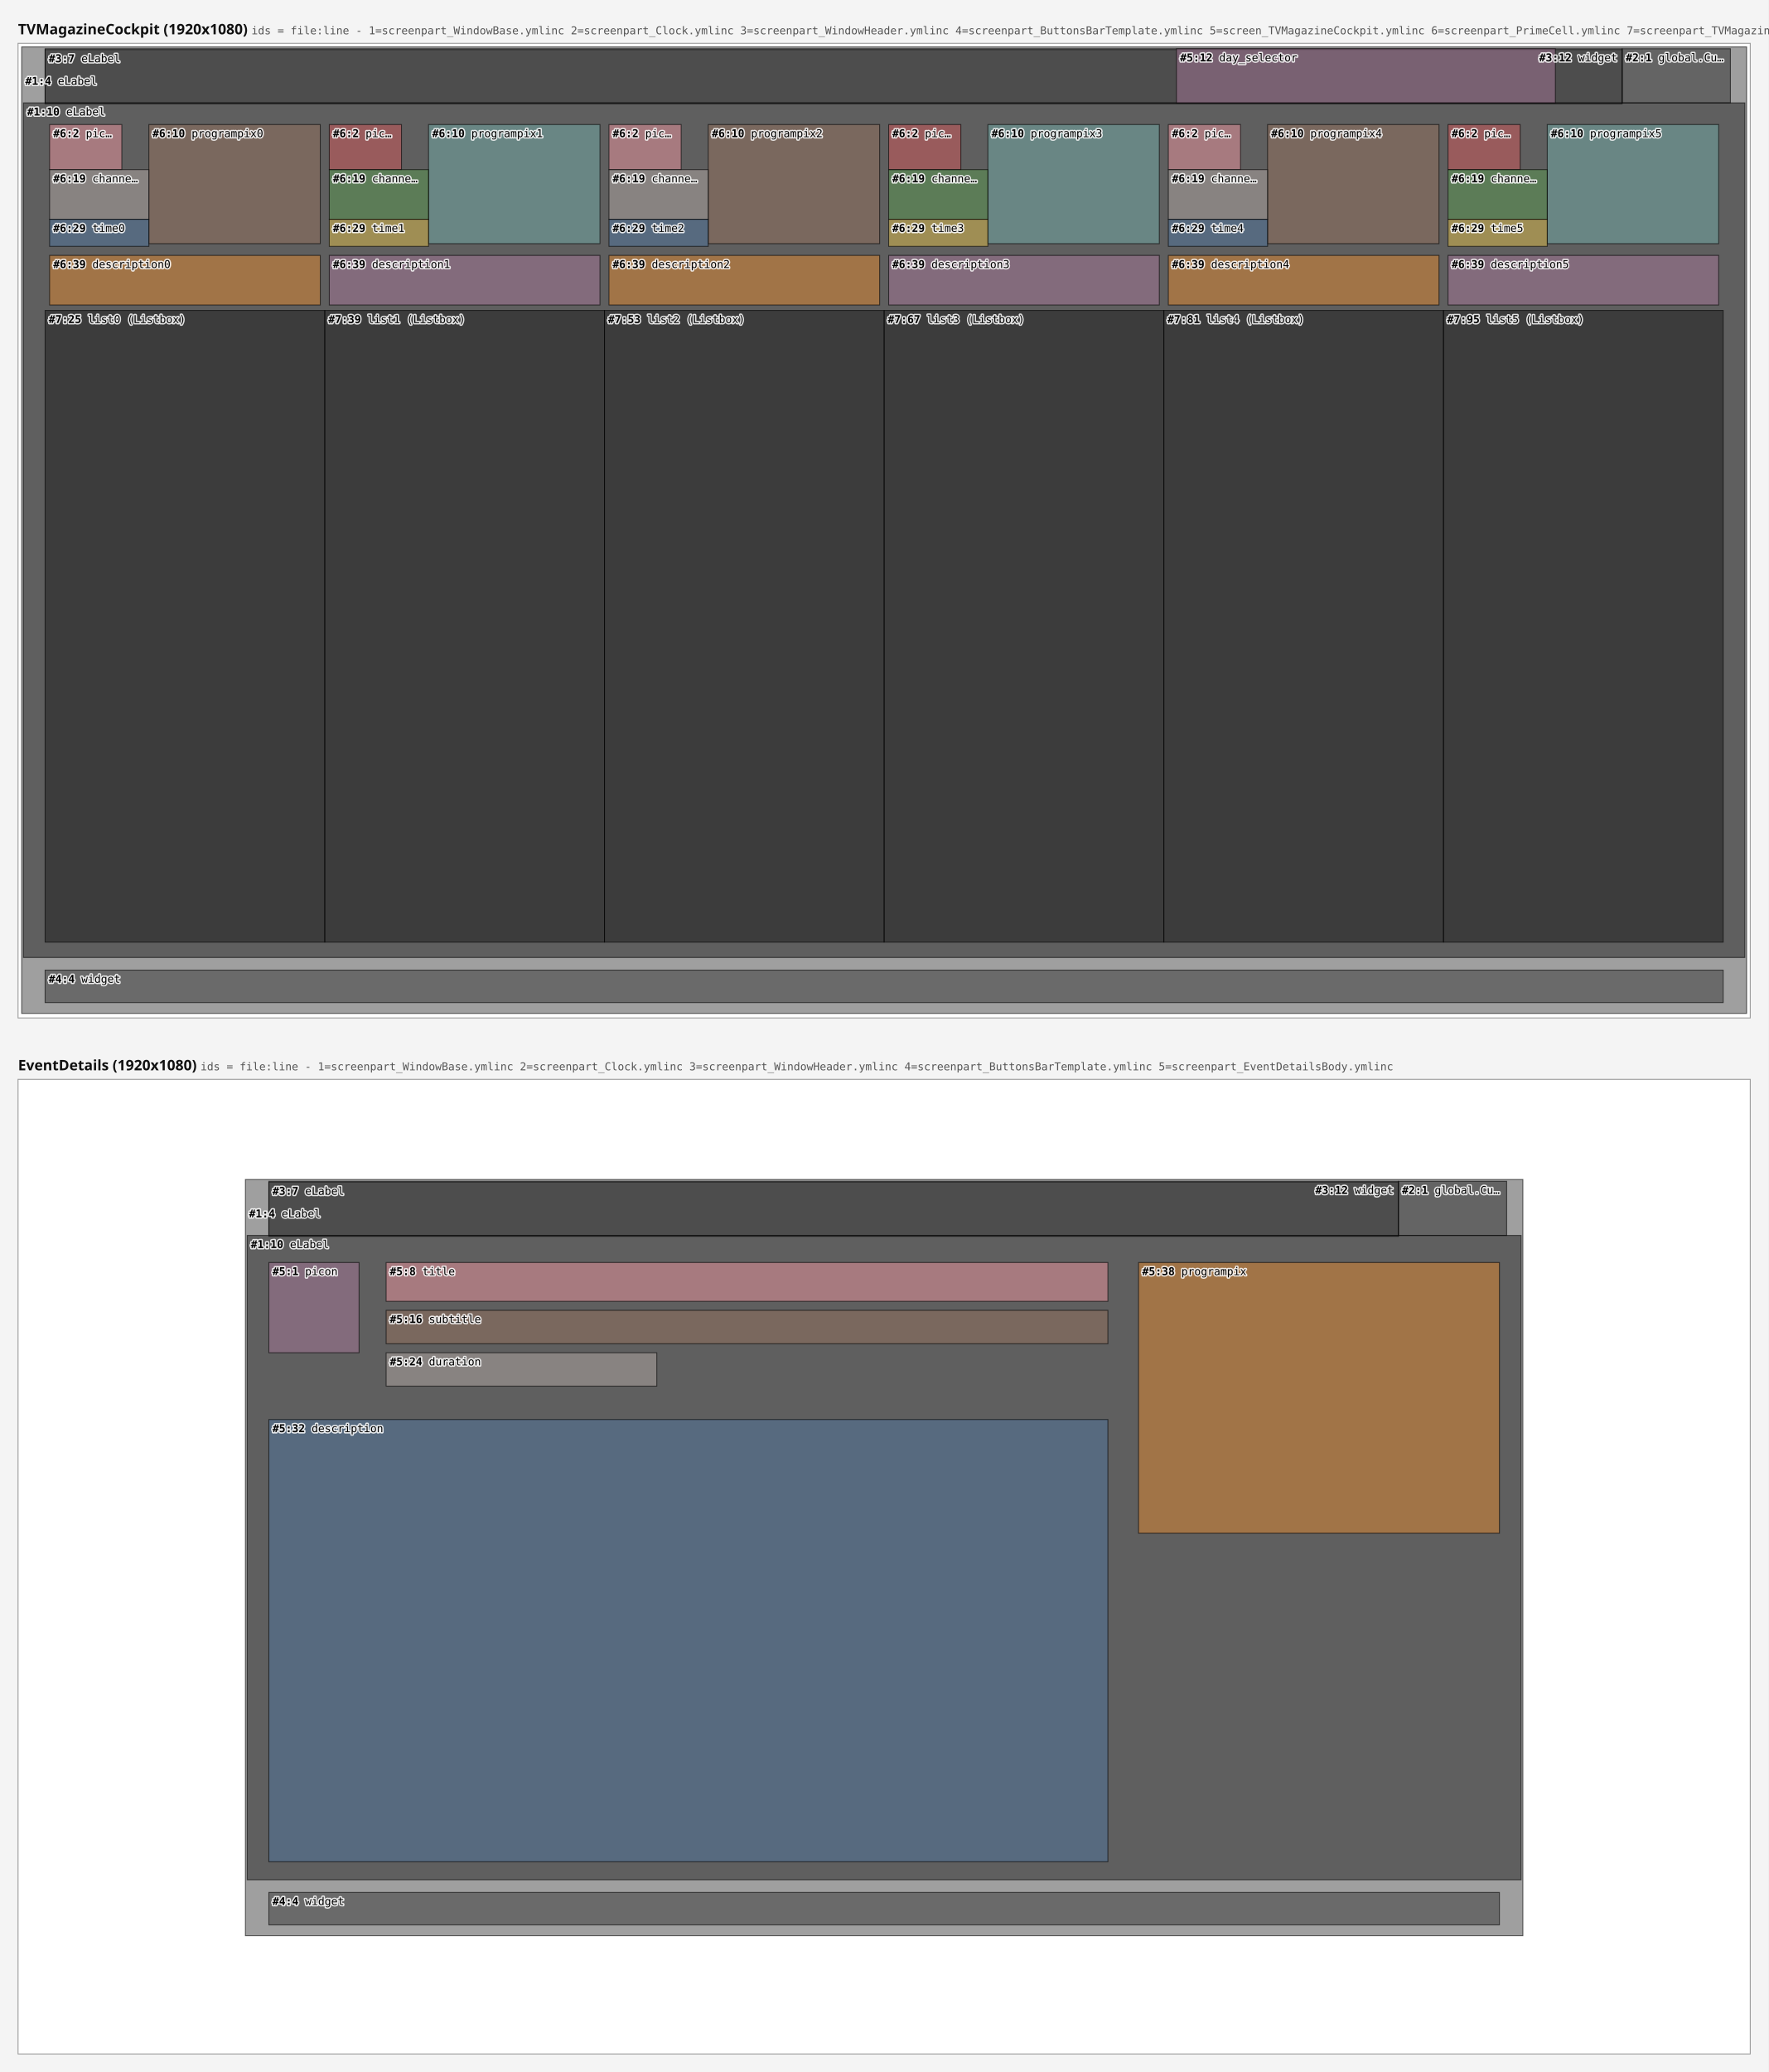
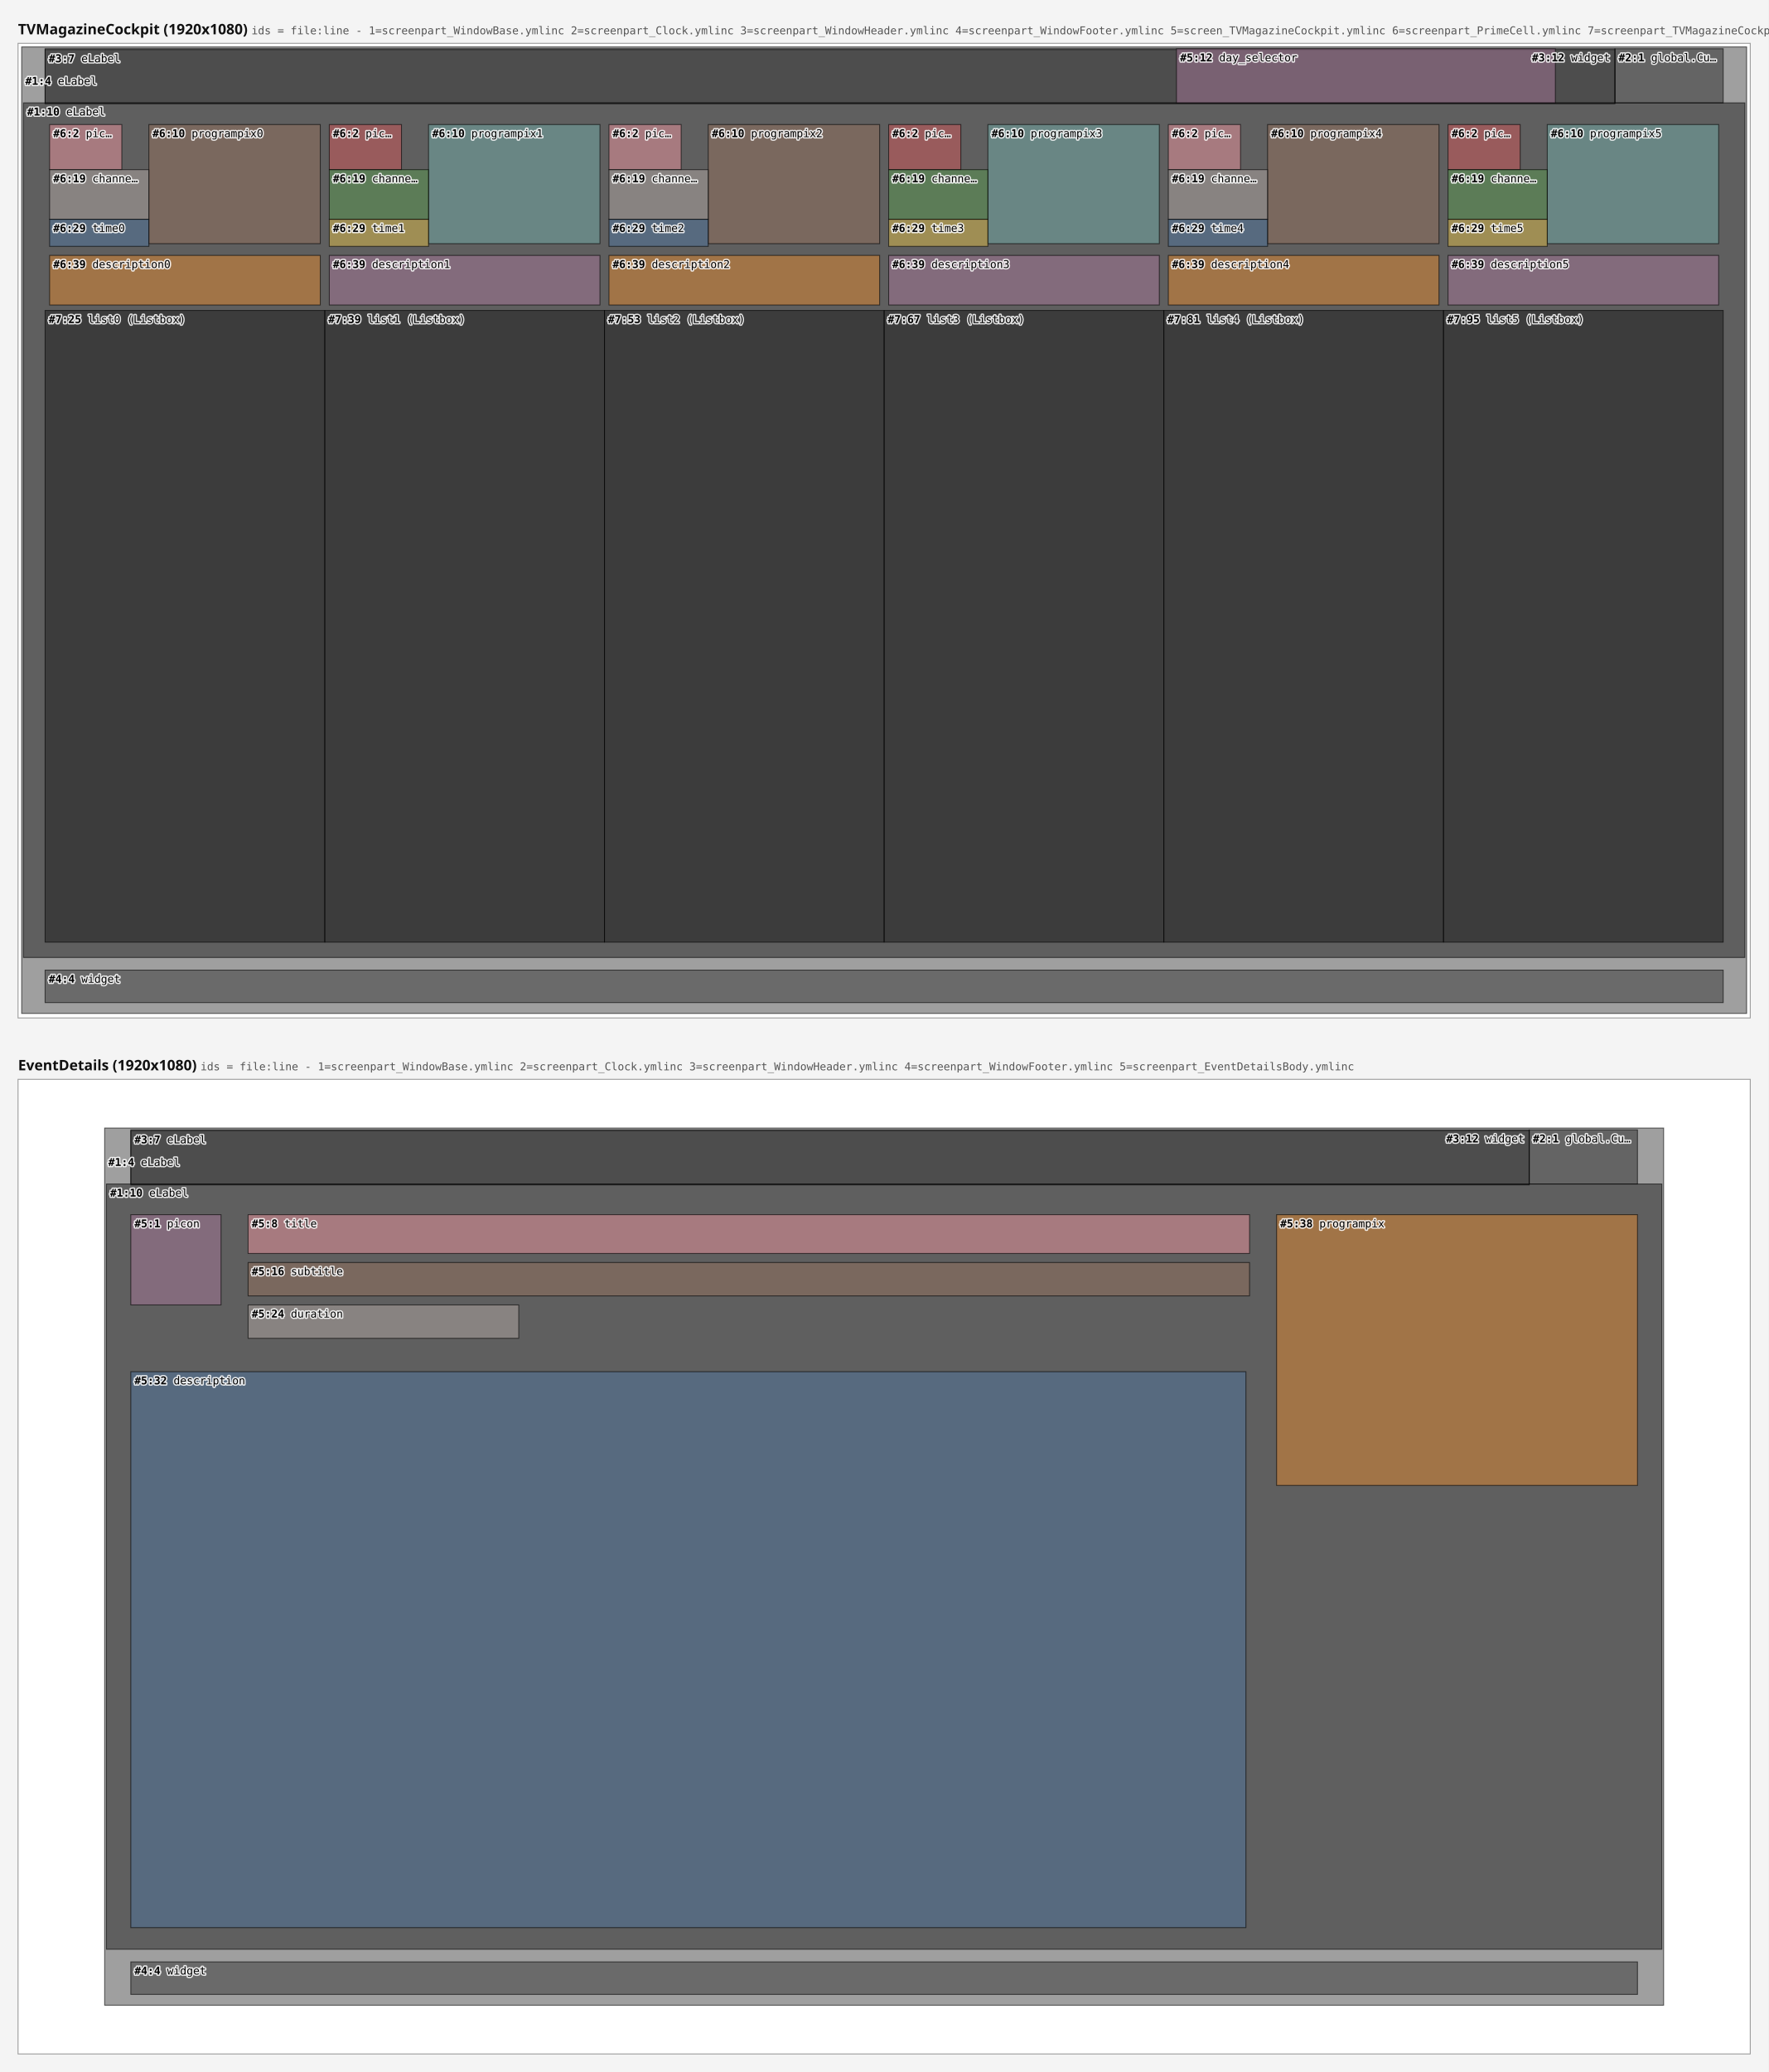
<svg xmlns="http://www.w3.org/2000/svg" width="1960" height="2296" viewBox="0 0 1960 2296">
  <rect x="0" y="0" width="1960" height="2296" fill="#f4f4f4" />
-   <text x="20" y="38" font-family="sans-serif" font-size="16" font-weight="bold" fill="#111111">TVMagazineCockpit (1920x1080) <tspan font-family="monospace" font-size="12" font-weight="normal" fill="#555555">ids = file:line - 1=screenpart_WindowBase.ymlinc  2=screenpart_Clock.ymlinc  3=screenpart_WindowHeader.ymlinc  4=screenpart_ButtonsBarTemplate.ymlinc  5=screen_TVMagazineCockpit.ymlinc  6=screenpart_PrimeCell.ymlinc  7=screenpart_TVMagazineCockpitBody.ymlinc</tspan>
+   <text x="20" y="38" font-family="sans-serif" font-size="16" font-weight="bold" fill="#111111">TVMagazineCockpit (1920x1080) <tspan font-family="monospace" font-size="12" font-weight="normal" fill="#555555">ids = file:line - 1=screenpart_WindowBase.ymlinc  2=screenpart_Clock.ymlinc  3=screenpart_WindowHeader.ymlinc  4=screenpart_WindowFooter.ymlinc  5=screen_TVMagazineCockpit.ymlinc  6=screenpart_PrimeCell.ymlinc  7=screenpart_TVMagazineCockpitBody.ymlinc</tspan>
  </text>
  <g data-screen="0" transform="translate(20,48)">
    <rect x="0" y="0" width="1920" height="1080" fill="#ffffff" stroke="#999999" stroke-width="1" />
    <rect data-ref="0:0" data-src="screenpart_WindowBase.ymlinc:4" x="4" y="4" width="1912" height="1071" fill="#2c2c2c" fill-opacity="0.45" stroke="#000000" stroke-opacity="0.6" stroke-width="1" />
    <rect data-ref="0:1" data-src="screenpart_WindowBase.ymlinc:10" x="6" y="66" width="1908" height="947" fill="#121212" fill-opacity="0.45" stroke="#000000" stroke-opacity="0.6" stroke-width="1" />
    <rect data-ref="0:7" data-src="screenpart_PrimeCell.ymlinc:2" x="35" y="90" width="80" height="50" fill="#ff9da7" fill-opacity="0.45" stroke="#000000" stroke-opacity="0.6" stroke-width="1" />
    <rect data-ref="0:8" data-src="screenpart_PrimeCell.ymlinc:10" x="145" y="90" width="190" height="132" fill="#9c755f" fill-opacity="0.45" stroke="#000000" stroke-opacity="0.6" stroke-width="1" />
    <rect data-ref="0:9" data-src="screenpart_PrimeCell.ymlinc:19" x="35" y="140" width="110" height="55" fill="#bab0ac" fill-opacity="0.45" stroke="#000000" stroke-opacity="0.6" stroke-width="1" />
    <rect data-ref="0:10" data-src="screenpart_PrimeCell.ymlinc:29" x="35" y="195" width="110" height="30" fill="#4e79a7" fill-opacity="0.45" stroke="#000000" stroke-opacity="0.6" stroke-width="1" />
    <rect data-ref="0:11" data-src="screenpart_PrimeCell.ymlinc:39" x="35" y="235" width="300" height="55" fill="#f28e2b" fill-opacity="0.45" stroke="#000000" stroke-opacity="0.6" stroke-width="1" />
    <rect data-ref="0:12" data-src="screenpart_PrimeCell.ymlinc:2" x="345" y="90" width="80" height="50" fill="#e15759" fill-opacity="0.45" stroke="#000000" stroke-opacity="0.6" stroke-width="1" />
    <rect data-ref="0:13" data-src="screenpart_PrimeCell.ymlinc:10" x="455" y="90" width="190" height="132" fill="#76b7b2" fill-opacity="0.45" stroke="#000000" stroke-opacity="0.6" stroke-width="1" />
    <rect data-ref="0:14" data-src="screenpart_PrimeCell.ymlinc:19" x="345" y="140" width="110" height="55" fill="#59a14f" fill-opacity="0.45" stroke="#000000" stroke-opacity="0.6" stroke-width="1" />
    <rect data-ref="0:15" data-src="screenpart_PrimeCell.ymlinc:29" x="345" y="195" width="110" height="30" fill="#edc948" fill-opacity="0.45" stroke="#000000" stroke-opacity="0.6" stroke-width="1" />
    <rect data-ref="0:16" data-src="screenpart_PrimeCell.ymlinc:39" x="345" y="235" width="300" height="55" fill="#b07aa1" fill-opacity="0.45" stroke="#000000" stroke-opacity="0.6" stroke-width="1" />
    <rect data-ref="0:17" data-src="screenpart_PrimeCell.ymlinc:2" x="655" y="90" width="80" height="50" fill="#ff9da7" fill-opacity="0.45" stroke="#000000" stroke-opacity="0.6" stroke-width="1" />
    <rect data-ref="0:18" data-src="screenpart_PrimeCell.ymlinc:10" x="765" y="90" width="190" height="132" fill="#9c755f" fill-opacity="0.45" stroke="#000000" stroke-opacity="0.6" stroke-width="1" />
    <rect data-ref="0:19" data-src="screenpart_PrimeCell.ymlinc:19" x="655" y="140" width="110" height="55" fill="#bab0ac" fill-opacity="0.45" stroke="#000000" stroke-opacity="0.6" stroke-width="1" />
    <rect data-ref="0:20" data-src="screenpart_PrimeCell.ymlinc:29" x="655" y="195" width="110" height="30" fill="#4e79a7" fill-opacity="0.45" stroke="#000000" stroke-opacity="0.6" stroke-width="1" />
    <rect data-ref="0:21" data-src="screenpart_PrimeCell.ymlinc:39" x="655" y="235" width="300" height="55" fill="#f28e2b" fill-opacity="0.45" stroke="#000000" stroke-opacity="0.6" stroke-width="1" />
    <rect data-ref="0:22" data-src="screenpart_PrimeCell.ymlinc:2" x="965" y="90" width="80" height="50" fill="#e15759" fill-opacity="0.45" stroke="#000000" stroke-opacity="0.6" stroke-width="1" />
    <rect data-ref="0:23" data-src="screenpart_PrimeCell.ymlinc:10" x="1075" y="90" width="190" height="132" fill="#76b7b2" fill-opacity="0.45" stroke="#000000" stroke-opacity="0.6" stroke-width="1" />
    <rect data-ref="0:24" data-src="screenpart_PrimeCell.ymlinc:19" x="965" y="140" width="110" height="55" fill="#59a14f" fill-opacity="0.45" stroke="#000000" stroke-opacity="0.6" stroke-width="1" />
    <rect data-ref="0:25" data-src="screenpart_PrimeCell.ymlinc:29" x="965" y="195" width="110" height="30" fill="#edc948" fill-opacity="0.45" stroke="#000000" stroke-opacity="0.6" stroke-width="1" />
    <rect data-ref="0:26" data-src="screenpart_PrimeCell.ymlinc:39" x="965" y="235" width="300" height="55" fill="#b07aa1" fill-opacity="0.45" stroke="#000000" stroke-opacity="0.6" stroke-width="1" />
    <rect data-ref="0:27" data-src="screenpart_PrimeCell.ymlinc:2" x="1275" y="90" width="80" height="50" fill="#ff9da7" fill-opacity="0.45" stroke="#000000" stroke-opacity="0.6" stroke-width="1" />
    <rect data-ref="0:28" data-src="screenpart_PrimeCell.ymlinc:10" x="1385" y="90" width="190" height="132" fill="#9c755f" fill-opacity="0.45" stroke="#000000" stroke-opacity="0.6" stroke-width="1" />
    <rect data-ref="0:29" data-src="screenpart_PrimeCell.ymlinc:19" x="1275" y="140" width="110" height="55" fill="#bab0ac" fill-opacity="0.45" stroke="#000000" stroke-opacity="0.6" stroke-width="1" />
    <rect data-ref="0:30" data-src="screenpart_PrimeCell.ymlinc:29" x="1275" y="195" width="110" height="30" fill="#4e79a7" fill-opacity="0.45" stroke="#000000" stroke-opacity="0.6" stroke-width="1" />
    <rect data-ref="0:31" data-src="screenpart_PrimeCell.ymlinc:39" x="1275" y="235" width="300" height="55" fill="#f28e2b" fill-opacity="0.45" stroke="#000000" stroke-opacity="0.6" stroke-width="1" />
    <rect data-ref="0:32" data-src="screenpart_PrimeCell.ymlinc:2" x="1585" y="90" width="80" height="50" fill="#e15759" fill-opacity="0.45" stroke="#000000" stroke-opacity="0.6" stroke-width="1" />
    <rect data-ref="0:33" data-src="screenpart_PrimeCell.ymlinc:10" x="1695" y="90" width="190" height="132" fill="#76b7b2" fill-opacity="0.45" stroke="#000000" stroke-opacity="0.6" stroke-width="1" />
    <rect data-ref="0:34" data-src="screenpart_PrimeCell.ymlinc:19" x="1585" y="140" width="110" height="55" fill="#59a14f" fill-opacity="0.45" stroke="#000000" stroke-opacity="0.6" stroke-width="1" />
    <rect data-ref="0:35" data-src="screenpart_PrimeCell.ymlinc:29" x="1585" y="195" width="110" height="30" fill="#edc948" fill-opacity="0.45" stroke="#000000" stroke-opacity="0.6" stroke-width="1" />
    <rect data-ref="0:36" data-src="screenpart_PrimeCell.ymlinc:39" x="1585" y="235" width="300" height="55" fill="#b07aa1" fill-opacity="0.45" stroke="#000000" stroke-opacity="0.6" stroke-width="1" />
    <rect data-ref="0:37" data-src="screenpart_TVMagazineCockpitBody.ymlinc:25" x="30" y="296" width="310" height="700" fill="#121212" fill-opacity="0.45" stroke="#000000" stroke-opacity="0.6" stroke-width="1" />
    <rect data-ref="0:38" data-src="screenpart_TVMagazineCockpitBody.ymlinc:39" x="340" y="296" width="310" height="700" fill="#121212" fill-opacity="0.45" stroke="#000000" stroke-opacity="0.6" stroke-width="1" />
    <rect data-ref="0:39" data-src="screenpart_TVMagazineCockpitBody.ymlinc:53" x="650" y="296" width="310" height="700" fill="#121212" fill-opacity="0.45" stroke="#000000" stroke-opacity="0.6" stroke-width="1" />
    <rect data-ref="0:40" data-src="screenpart_TVMagazineCockpitBody.ymlinc:67" x="960" y="296" width="310" height="700" fill="#121212" fill-opacity="0.45" stroke="#000000" stroke-opacity="0.6" stroke-width="1" />
    <rect data-ref="0:41" data-src="screenpart_TVMagazineCockpitBody.ymlinc:81" x="1270" y="296" width="310" height="700" fill="#121212" fill-opacity="0.45" stroke="#000000" stroke-opacity="0.6" stroke-width="1" />
    <rect data-ref="0:42" data-src="screenpart_TVMagazineCockpitBody.ymlinc:95" x="1580" y="296" width="310" height="700" fill="#121212" fill-opacity="0.45" stroke="#000000" stroke-opacity="0.6" stroke-width="1" />
-     <rect data-ref="0:5" data-src="screenpart_ButtonsBarTemplate.ymlinc:4" x="30" y="1027" width="1860" height="36" fill="#2c2c2c" fill-opacity="0.45" stroke="#000000" stroke-opacity="0.6" stroke-width="1" />
-     <rect data-ref="0:3" data-src="screenpart_WindowHeader.ymlinc:7" x="30" y="7" width="1748" height="60" fill="#2c2c2c" fill-opacity="0.45" stroke="#000000" stroke-opacity="0.6" stroke-width="1" />
-     <rect data-ref="0:2" data-src="screenpart_Clock.ymlinc:1" x="1778" y="6" width="120" height="60" fill="#1d1d1d" fill-opacity="0.45" stroke="#000000" stroke-opacity="0.6" stroke-width="1" />
-     <rect data-ref="0:4" data-src="screenpart_WindowHeader.ymlinc:12" x="30" y="6" width="1748" height="60" fill="#2c2c2c" fill-opacity="0.45" stroke="#000000" stroke-opacity="0.6" stroke-width="1" />
+     <rect data-ref="0:5" data-src="screenpart_WindowFooter.ymlinc:4" x="30" y="1027" width="1860" height="36" fill="#2c2c2c" fill-opacity="0.45" stroke="#000000" stroke-opacity="0.6" stroke-width="1" />
+     <rect data-ref="0:3" data-src="screenpart_WindowHeader.ymlinc:7" x="30" y="7" width="1740" height="60" fill="#2c2c2c" fill-opacity="0.45" stroke="#000000" stroke-opacity="0.6" stroke-width="1" />
+     <rect data-ref="0:2" data-src="screenpart_Clock.ymlinc:1" x="1770" y="6" width="120" height="60" fill="#1d1d1d" fill-opacity="0.45" stroke="#000000" stroke-opacity="0.6" stroke-width="1" />
+     <rect data-ref="0:4" data-src="screenpart_WindowHeader.ymlinc:12" x="30" y="6" width="1740" height="60" fill="#2c2c2c" fill-opacity="0.45" stroke="#000000" stroke-opacity="0.6" stroke-width="1" />
    <rect data-ref="0:6" data-src="screen_TVMagazineCockpit.ymlinc:12" x="1284" y="6" width="420" height="60" fill="#b07aa1" fill-opacity="0.45" stroke="#000000" stroke-opacity="0.6" stroke-width="1" />
    <g pointer-events="none" font-family="monospace" font-size="12" fill="#000000" stroke="#ffffff" stroke-width="3" stroke-opacity="0.85" stroke-linejoin="round" paint-order="stroke">
      <text x="8" y="46">
        <tspan font-weight="bold">#1:4</tspan> eLabel</text>
      <text x="10" y="80">
        <tspan font-weight="bold">#1:10</tspan> eLabel</text>
      <text x="39" y="104">
        <tspan font-weight="bold">#6:2</tspan> pic…</text>
      <text x="149" y="104">
        <tspan font-weight="bold">#6:10</tspan> programpix0</text>
      <text x="39" y="154">
        <tspan font-weight="bold">#6:19</tspan> channe…</text>
      <text x="39" y="209">
        <tspan font-weight="bold">#6:29</tspan> time0</text>
      <text x="39" y="249">
        <tspan font-weight="bold">#6:39</tspan> description0</text>
      <text x="349" y="104">
        <tspan font-weight="bold">#6:2</tspan> pic…</text>
      <text x="459" y="104">
        <tspan font-weight="bold">#6:10</tspan> programpix1</text>
      <text x="349" y="154">
        <tspan font-weight="bold">#6:19</tspan> channe…</text>
      <text x="349" y="209">
        <tspan font-weight="bold">#6:29</tspan> time1</text>
      <text x="349" y="249">
        <tspan font-weight="bold">#6:39</tspan> description1</text>
      <text x="659" y="104">
        <tspan font-weight="bold">#6:2</tspan> pic…</text>
      <text x="769" y="104">
        <tspan font-weight="bold">#6:10</tspan> programpix2</text>
      <text x="659" y="154">
        <tspan font-weight="bold">#6:19</tspan> channe…</text>
      <text x="659" y="209">
        <tspan font-weight="bold">#6:29</tspan> time2</text>
      <text x="659" y="249">
        <tspan font-weight="bold">#6:39</tspan> description2</text>
      <text x="969" y="104">
        <tspan font-weight="bold">#6:2</tspan> pic…</text>
      <text x="1079" y="104">
        <tspan font-weight="bold">#6:10</tspan> programpix3</text>
      <text x="969" y="154">
        <tspan font-weight="bold">#6:19</tspan> channe…</text>
      <text x="969" y="209">
        <tspan font-weight="bold">#6:29</tspan> time3</text>
      <text x="969" y="249">
        <tspan font-weight="bold">#6:39</tspan> description3</text>
      <text x="1279" y="104">
        <tspan font-weight="bold">#6:2</tspan> pic…</text>
      <text x="1389" y="104">
        <tspan font-weight="bold">#6:10</tspan> programpix4</text>
      <text x="1279" y="154">
        <tspan font-weight="bold">#6:19</tspan> channe…</text>
      <text x="1279" y="209">
        <tspan font-weight="bold">#6:29</tspan> time4</text>
      <text x="1279" y="249">
        <tspan font-weight="bold">#6:39</tspan> description4</text>
      <text x="1589" y="104">
        <tspan font-weight="bold">#6:2</tspan> pic…</text>
      <text x="1699" y="104">
        <tspan font-weight="bold">#6:10</tspan> programpix5</text>
      <text x="1589" y="154">
        <tspan font-weight="bold">#6:19</tspan> channe…</text>
      <text x="1589" y="209">
        <tspan font-weight="bold">#6:29</tspan> time5</text>
      <text x="1589" y="249">
        <tspan font-weight="bold">#6:39</tspan> description5</text>
      <text x="34" y="310">
        <tspan font-weight="bold">#7:25</tspan> list0 (Listbox)</text>
      <text x="344" y="310">
        <tspan font-weight="bold">#7:39</tspan> list1 (Listbox)</text>
      <text x="654" y="310">
        <tspan font-weight="bold">#7:53</tspan> list2 (Listbox)</text>
      <text x="964" y="310">
        <tspan font-weight="bold">#7:67</tspan> list3 (Listbox)</text>
      <text x="1274" y="310">
        <tspan font-weight="bold">#7:81</tspan> list4 (Listbox)</text>
      <text x="1584" y="310">
        <tspan font-weight="bold">#7:95</tspan> list5 (Listbox)</text>
      <text x="34" y="1041">
        <tspan font-weight="bold">#4:4</tspan> widget</text>
      <text x="34" y="21">
        <tspan font-weight="bold">#3:7</tspan> eLabel</text>
-       <text x="1782" y="20">
+       <text x="1774" y="20">
        <tspan font-weight="bold">#2:1</tspan> global.Cu…</text>
-       <text x="1686" y="20">
+       <text x="1678" y="20">
        <tspan font-weight="bold">#3:12</tspan> widget</text>
      <text x="1288" y="20">
        <tspan font-weight="bold">#5:12</tspan> day_selector</text>
    </g>
  </g>
-   <text x="20" y="1186" font-family="sans-serif" font-size="16" font-weight="bold" fill="#111111">EventDetails (1920x1080) <tspan font-family="monospace" font-size="12" font-weight="normal" fill="#555555">ids = file:line - 1=screenpart_WindowBase.ymlinc  2=screenpart_Clock.ymlinc  3=screenpart_WindowHeader.ymlinc  4=screenpart_ButtonsBarTemplate.ymlinc  5=screenpart_EventDetailsBody.ymlinc</tspan>
+   <text x="20" y="1186" font-family="sans-serif" font-size="16" font-weight="bold" fill="#111111">EventDetails (1920x1080) <tspan font-family="monospace" font-size="12" font-weight="normal" fill="#555555">ids = file:line - 1=screenpart_WindowBase.ymlinc  2=screenpart_Clock.ymlinc  3=screenpart_WindowHeader.ymlinc  4=screenpart_WindowFooter.ymlinc  5=screenpart_EventDetailsBody.ymlinc</tspan>
  </text>
  <g data-screen="1" transform="translate(20,1196)">
    <rect x="0" y="0" width="1920" height="1080" fill="#ffffff" stroke="#999999" stroke-width="1" />
-     <rect data-ref="1:0" data-src="screenpart_WindowBase.ymlinc:4" x="252" y="111" width="1416" height="838" fill="#2c2c2c" fill-opacity="0.45" stroke="#000000" stroke-opacity="0.6" stroke-width="1" />
-     <rect data-ref="1:1" data-src="screenpart_WindowBase.ymlinc:10" x="254" y="173" width="1412" height="714" fill="#121212" fill-opacity="0.45" stroke="#000000" stroke-opacity="0.6" stroke-width="1" />
-     <rect data-ref="1:6" data-src="screenpart_EventDetailsBody.ymlinc:1" x="278" y="203" width="100" height="100" fill="#b07aa1" fill-opacity="0.45" stroke="#000000" stroke-opacity="0.6" stroke-width="1" />
-     <rect data-ref="1:10" data-src="screenpart_EventDetailsBody.ymlinc:32" x="278" y="377" width="930" height="490" fill="#4e79a7" fill-opacity="0.45" stroke="#000000" stroke-opacity="0.6" stroke-width="1" />
-     <rect data-ref="1:11" data-src="screenpart_EventDetailsBody.ymlinc:38" x="1242" y="203" width="400" height="300" fill="#f28e2b" fill-opacity="0.45" stroke="#000000" stroke-opacity="0.6" stroke-width="1" />
-     <rect data-ref="1:7" data-src="screenpart_EventDetailsBody.ymlinc:8" x="408" y="203" width="800" height="43" fill="#ff9da7" fill-opacity="0.45" stroke="#000000" stroke-opacity="0.6" stroke-width="1" />
-     <rect data-ref="1:8" data-src="screenpart_EventDetailsBody.ymlinc:16" x="408" y="256" width="800" height="37" fill="#9c755f" fill-opacity="0.45" stroke="#000000" stroke-opacity="0.6" stroke-width="1" />
-     <rect data-ref="1:9" data-src="screenpart_EventDetailsBody.ymlinc:24" x="408" y="303" width="300" height="37" fill="#bab0ac" fill-opacity="0.45" stroke="#000000" stroke-opacity="0.6" stroke-width="1" />
-     <rect data-ref="1:5" data-src="screenpart_ButtonsBarTemplate.ymlinc:4" x="278" y="901" width="1364" height="36" fill="#2c2c2c" fill-opacity="0.45" stroke="#000000" stroke-opacity="0.6" stroke-width="1" />
-     <rect data-ref="1:3" data-src="screenpart_WindowHeader.ymlinc:7" x="278" y="114" width="1252" height="60" fill="#2c2c2c" fill-opacity="0.45" stroke="#000000" stroke-opacity="0.6" stroke-width="1" />
-     <rect data-ref="1:2" data-src="screenpart_Clock.ymlinc:1" x="1530" y="113" width="120" height="60" fill="#1d1d1d" fill-opacity="0.45" stroke="#000000" stroke-opacity="0.6" stroke-width="1" />
-     <rect data-ref="1:4" data-src="screenpart_WindowHeader.ymlinc:12" x="278" y="113" width="1252" height="60" fill="#2c2c2c" fill-opacity="0.45" stroke="#000000" stroke-opacity="0.6" stroke-width="1" />
+     <rect data-ref="1:0" data-src="screenpart_WindowBase.ymlinc:4" x="96" y="54" width="1728" height="972" fill="#2c2c2c" fill-opacity="0.45" stroke="#000000" stroke-opacity="0.6" stroke-width="1" />
+     <rect data-ref="1:1" data-src="screenpart_WindowBase.ymlinc:10" x="98" y="116" width="1724" height="848" fill="#121212" fill-opacity="0.45" stroke="#000000" stroke-opacity="0.6" stroke-width="1" />
+     <rect data-ref="1:6" data-src="screenpart_EventDetailsBody.ymlinc:1" x="125" y="150" width="100" height="100" fill="#b07aa1" fill-opacity="0.45" stroke="#000000" stroke-opacity="0.6" stroke-width="1" />
+     <rect data-ref="1:10" data-src="screenpart_EventDetailsBody.ymlinc:32" x="125" y="324" width="1236" height="616" fill="#4e79a7" fill-opacity="0.45" stroke="#000000" stroke-opacity="0.6" stroke-width="1" />
+     <rect data-ref="1:11" data-src="screenpart_EventDetailsBody.ymlinc:38" x="1395" y="150" width="400" height="300" fill="#f28e2b" fill-opacity="0.45" stroke="#000000" stroke-opacity="0.6" stroke-width="1" />
+     <rect data-ref="1:7" data-src="screenpart_EventDetailsBody.ymlinc:8" x="255" y="150" width="1110" height="43" fill="#ff9da7" fill-opacity="0.45" stroke="#000000" stroke-opacity="0.6" stroke-width="1" />
+     <rect data-ref="1:8" data-src="screenpart_EventDetailsBody.ymlinc:16" x="255" y="203" width="1110" height="37" fill="#9c755f" fill-opacity="0.45" stroke="#000000" stroke-opacity="0.6" stroke-width="1" />
+     <rect data-ref="1:9" data-src="screenpart_EventDetailsBody.ymlinc:24" x="255" y="250" width="300" height="37" fill="#bab0ac" fill-opacity="0.45" stroke="#000000" stroke-opacity="0.6" stroke-width="1" />
+     <rect data-ref="1:5" data-src="screenpart_WindowFooter.ymlinc:4" x="125" y="978" width="1670" height="36" fill="#2c2c2c" fill-opacity="0.45" stroke="#000000" stroke-opacity="0.6" stroke-width="1" />
+     <rect data-ref="1:3" data-src="screenpart_WindowHeader.ymlinc:7" x="125" y="57" width="1550" height="60" fill="#2c2c2c" fill-opacity="0.45" stroke="#000000" stroke-opacity="0.6" stroke-width="1" />
+     <rect data-ref="1:2" data-src="screenpart_Clock.ymlinc:1" x="1675" y="56" width="120" height="60" fill="#1d1d1d" fill-opacity="0.45" stroke="#000000" stroke-opacity="0.6" stroke-width="1" />
+     <rect data-ref="1:4" data-src="screenpart_WindowHeader.ymlinc:12" x="125" y="56" width="1550" height="60" fill="#2c2c2c" fill-opacity="0.45" stroke="#000000" stroke-opacity="0.6" stroke-width="1" />
    <g pointer-events="none" font-family="monospace" font-size="12" fill="#000000" stroke="#ffffff" stroke-width="3" stroke-opacity="0.85" stroke-linejoin="round" paint-order="stroke">
-       <text x="256" y="153">
+       <text x="100" y="96">
        <tspan font-weight="bold">#1:4</tspan> eLabel</text>
-       <text x="258" y="187">
+       <text x="102" y="130">
        <tspan font-weight="bold">#1:10</tspan> eLabel</text>
-       <text x="282" y="217">
+       <text x="129" y="164">
        <tspan font-weight="bold">#5:1</tspan> picon</text>
-       <text x="282" y="391">
+       <text x="129" y="338">
        <tspan font-weight="bold">#5:32</tspan> description</text>
-       <text x="1246" y="217">
+       <text x="1399" y="164">
        <tspan font-weight="bold">#5:38</tspan> programpix</text>
-       <text x="412" y="217">
+       <text x="259" y="164">
        <tspan font-weight="bold">#5:8</tspan> title</text>
-       <text x="412" y="270">
+       <text x="259" y="217">
        <tspan font-weight="bold">#5:16</tspan> subtitle</text>
-       <text x="412" y="317">
+       <text x="259" y="264">
        <tspan font-weight="bold">#5:24</tspan> duration</text>
-       <text x="282" y="915">
+       <text x="129" y="992">
        <tspan font-weight="bold">#4:4</tspan> widget</text>
-       <text x="282" y="128">
+       <text x="129" y="71">
        <tspan font-weight="bold">#3:7</tspan> eLabel</text>
-       <text x="1534" y="127">
+       <text x="1679" y="70">
        <tspan font-weight="bold">#2:1</tspan> global.Cu…</text>
-       <text x="1438" y="127">
+       <text x="1583" y="70">
        <tspan font-weight="bold">#3:12</tspan> widget</text>
    </g>
  </g>
</svg>
